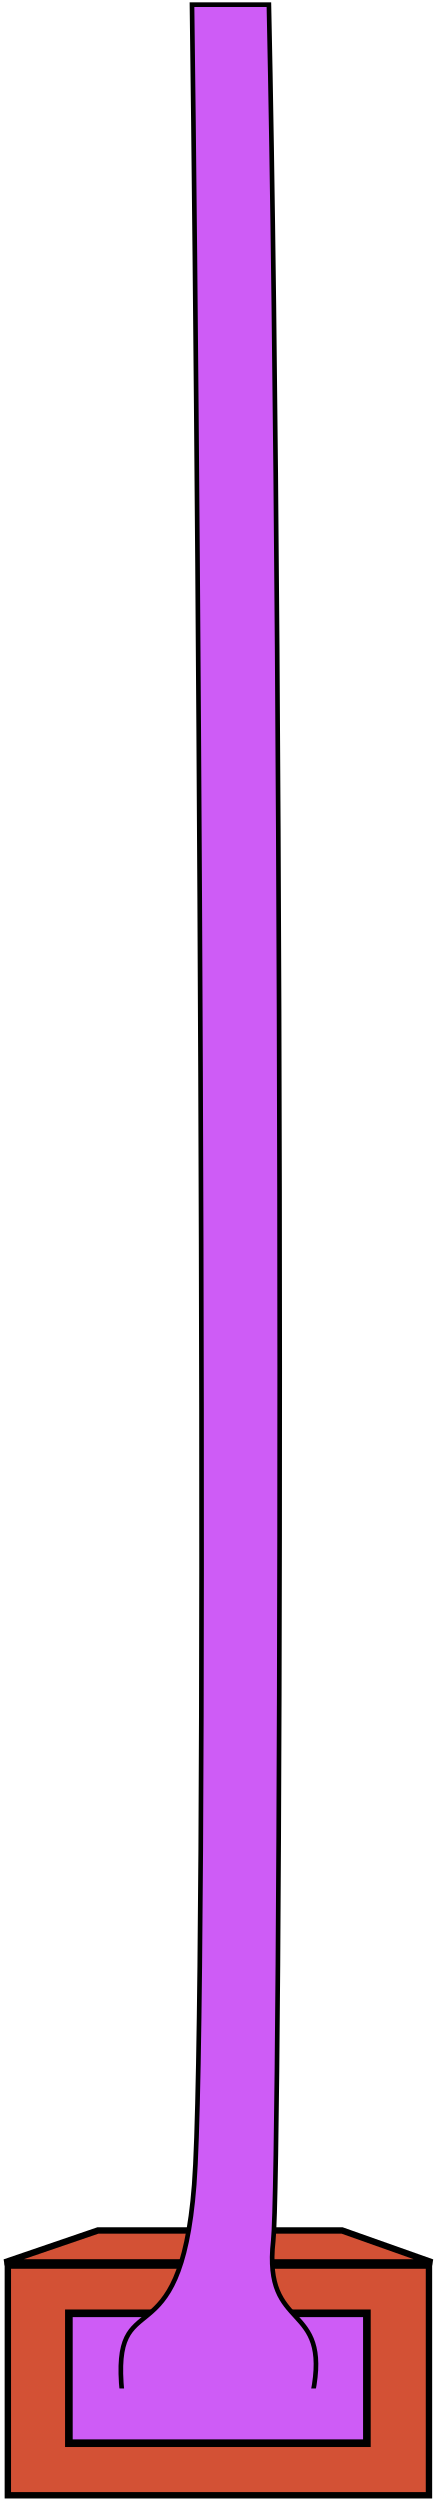
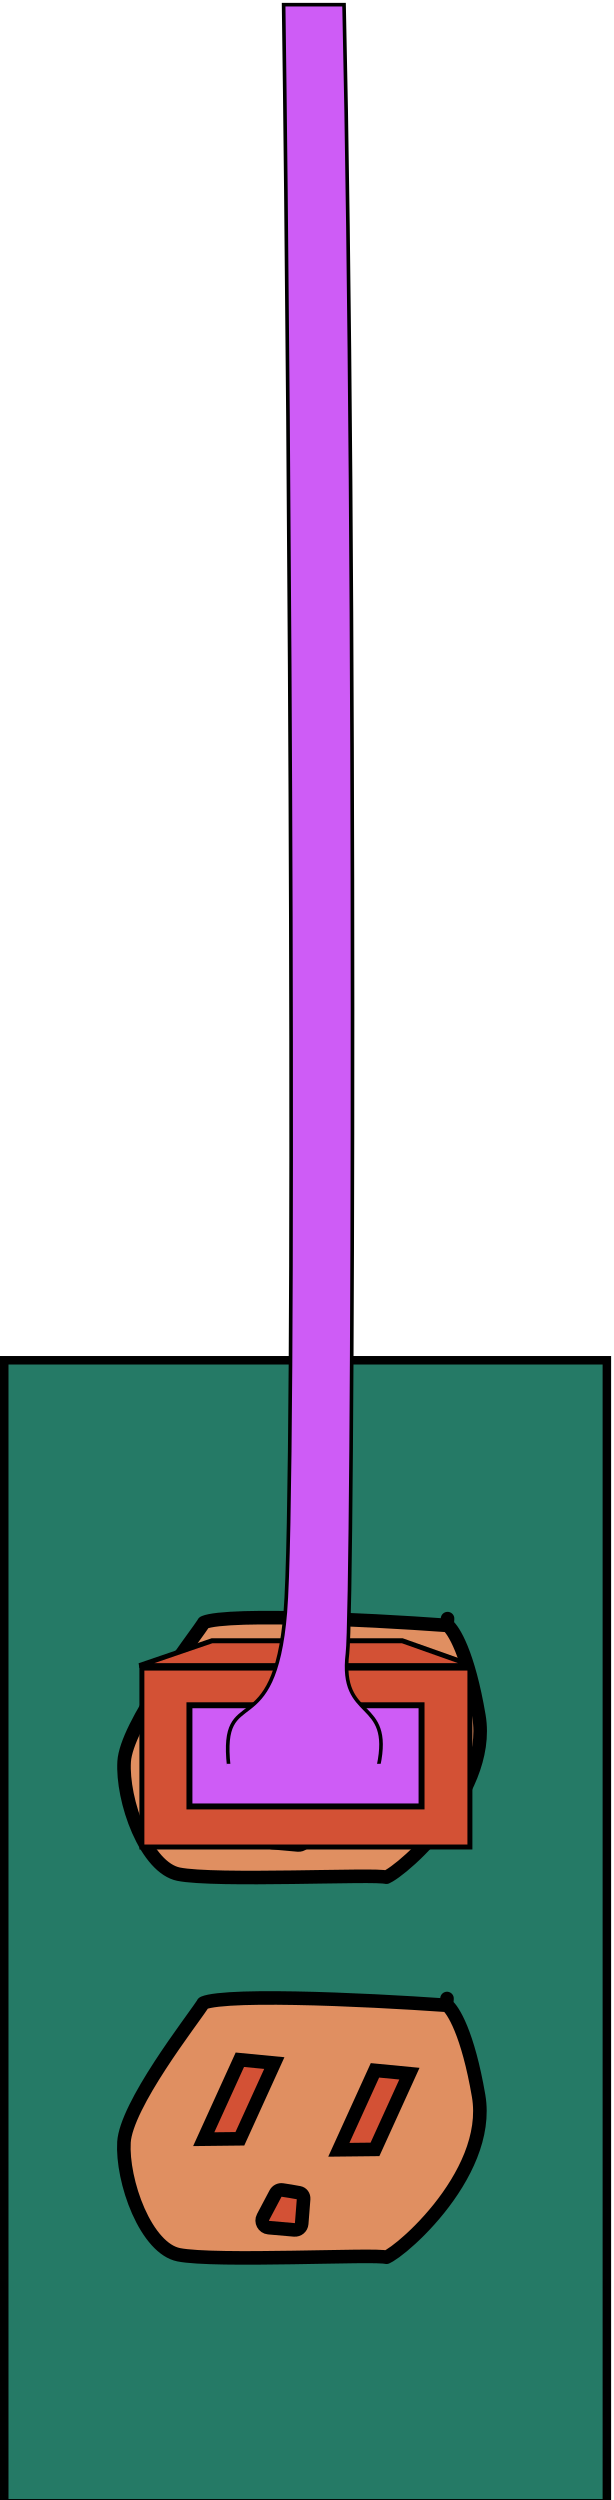
- <svg xmlns="http://www.w3.org/2000/svg" width="94" height="538" viewBox="0 0 94 538" fill="none">
-   <rect x="1.687" y="487.552" width="90.627" height="49.433" fill="#D35135" stroke="black" stroke-width="1.373" />
-   <rect x="14.822" y="497.822" width="64.132" height="27.955" fill="#CE5CF6" stroke="black" stroke-width="1.644" />
-   <path d="M21.06 480L1 486.866H93L73.632 480H21.06Z" fill="#D35135" stroke="black" stroke-width="1.373" />
-   <path d="M41.791 470.159C38.753 509.564 23.779 490.237 26.28 515H67.308C71.311 494.922 56.542 502.284 58.802 482.206C60.412 467.906 61.212 156.293 57.868 1H41.316C42.987 125.101 44.748 431.802 41.791 470.159Z" fill="#CE5CF6" stroke="black" />
-   <rect x="25" y="514" width="43" height="2" fill="#CE5CF6" />
+ <svg xmlns="http://www.w3.org/2000/svg" width="132" height="538" viewBox="0 0 132 538" fill="none">
+   <rect x="0.913" y="292.73" width="129.684" height="245.983" fill="#257A66" stroke="black" stroke-width="1.827" />
+   <path d="M43.845 349.204C43.845 349.204 43.846 349.204 43.846 349.203L43.845 349.204ZM43.898 349.173C43.928 349.158 43.97 349.138 44.029 349.114C44.265 349.016 44.636 348.907 45.166 348.801C46.221 348.589 47.706 348.426 49.557 348.312C53.248 348.086 58.206 348.066 63.684 348.179C74.629 348.404 87.521 349.154 96.208 349.787L96.314 348.33L96.208 349.787C96.299 349.794 96.351 349.804 96.378 349.811C96.941 350.283 98.045 351.706 99.304 354.808C100.563 357.91 101.924 362.553 103.059 369.265C104.522 377.917 99.915 386.787 94.44 393.578C91.73 396.939 88.874 399.705 86.609 401.572C85.473 402.508 84.511 403.197 83.81 403.619C83.519 403.794 83.301 403.906 83.153 403.971C83.098 403.959 83.05 403.951 83.011 403.944C82.841 403.916 82.651 403.894 82.454 403.877C82.059 403.843 81.558 403.821 80.979 403.805C79.815 403.775 78.254 403.773 76.425 403.788C74.219 403.805 71.591 403.846 68.759 403.89C66.897 403.92 64.946 403.95 62.97 403.976C57.975 404.042 52.795 404.08 48.362 403.997C43.883 403.913 40.3 403.707 38.418 403.32C36.791 402.986 35.194 401.937 33.691 400.261C32.194 398.59 30.865 396.377 29.774 393.897C27.582 388.913 26.465 383.121 26.718 379.067C26.835 377.205 27.734 374.652 29.196 371.69C30.638 368.768 32.549 365.602 34.537 362.559C36.523 359.52 38.569 356.629 40.274 354.258C40.698 353.668 41.105 353.106 41.486 352.579C42.551 351.105 43.414 349.912 43.898 349.173Z" fill="#E08F61" stroke="black" stroke-width="2.922" stroke-linecap="round" stroke-linejoin="round" />
+   <path d="M44.685 377.467L52.504 360.391L59.916 361.124L52.465 377.399L44.685 377.467Z" fill="#D35135" stroke="black" stroke-width="2.922" />
+   <path d="M73.755 379.822L81.574 362.746L88.987 363.479L81.535 379.754L73.755 379.822Z" fill="#D35135" stroke="black" stroke-width="2.922" />
+   <path d="M57.408 394.281C58.402 392.439 59.409 390.535 60.113 389.196C60.403 388.646 60.99 388.352 61.57 388.439C62.651 388.602 64.001 388.82 65.218 389.059C65.775 389.169 66.207 389.699 66.15 390.399L65.723 395.699C65.658 396.508 64.945 397.109 64.137 397.036L58.594 396.539C57.537 396.444 56.883 395.255 57.408 394.281Z" fill="#D35135" stroke="black" stroke-width="2.922" stroke-linecap="round" stroke-linejoin="round" />
+   <rect x="30.535" y="358.973" width="70.589" height="38.503" fill="#D35135" stroke="black" stroke-width="1.07" />
+   <rect x="40.766" y="366.972" width="49.952" height="21.774" fill="#CE5CF6" stroke="black" stroke-width="1.281" />
+   <path d="M45.625 353.091L30 358.438H101.658L86.572 353.091H45.625Z" fill="#D35135" stroke="black" stroke-width="1.07" />
+   <path d="M61.407 346.936C59.02 375.991 47.255 361.741 49.22 380H81.456C84.601 365.195 72.998 370.624 74.773 355.819C76.038 345.275 76.666 115.506 74.039 1H61.034C62.347 92.506 63.731 318.654 61.407 346.936Z" fill="#CE5CF6" stroke="black" stroke-width="0.779" />
+   <rect x="48.693" y="379.573" width="33.492" height="1.558" fill="#CE5CF6" />
+   <path d="M43.729 431.088C43.729 431.088 43.729 431.088 43.73 431.087L43.729 431.088ZM43.782 431.057C43.811 431.042 43.853 431.021 43.912 430.997C44.148 430.899 44.519 430.789 45.049 430.681C46.103 430.467 47.587 430.3 49.439 430.182C53.128 429.946 58.086 429.914 63.564 430.013C74.51 430.21 87.404 430.927 96.093 431.538L96.195 430.082L96.093 431.538C96.184 431.545 96.236 431.555 96.262 431.562C96.827 432.032 97.935 433.453 99.202 436.552C100.469 439.65 101.841 444.289 102.993 450.999C104.478 459.647 99.893 468.528 94.435 475.333C91.734 478.701 88.885 481.475 86.625 483.348C85.491 484.287 84.531 484.978 83.831 485.401C83.541 485.577 83.323 485.69 83.175 485.755C83.12 485.744 83.072 485.735 83.032 485.729C82.862 485.701 82.672 485.68 82.476 485.663C82.081 485.63 81.58 485.609 81 485.595C79.837 485.567 78.275 485.57 76.446 485.589C74.24 485.612 71.613 485.659 68.781 485.711C66.919 485.745 64.968 485.78 62.992 485.811C57.997 485.89 52.818 485.941 48.384 485.869C43.904 485.797 40.321 485.6 38.438 485.218C36.81 484.887 35.211 483.842 33.704 482.17C32.202 480.503 30.868 478.293 29.77 475.816C27.566 470.838 26.435 465.049 26.677 460.994C26.789 459.132 27.682 456.577 29.137 453.611C30.571 450.685 32.474 447.514 34.455 444.466C36.432 441.422 38.471 438.526 40.17 436.151C40.593 435.56 40.998 434.996 41.378 434.469C42.439 432.992 43.299 431.796 43.782 431.057Z" fill="#E08F61" stroke="black" stroke-width="2.922" stroke-linecap="round" stroke-linejoin="round" />
+   <path d="M43.841 460.354L51.616 443.258L59.031 443.972L51.62 460.266L43.841 460.354Z" fill="#D35135" stroke="black" stroke-width="2.922" />
+   <path d="M72.916 462.635L80.691 445.539L88.106 446.253L80.695 462.547L72.916 462.635Z" fill="#D35135" stroke="black" stroke-width="2.922" />
+   <path d="M56.605 477.134C57.594 475.29 58.597 473.384 59.297 472.043C59.586 471.492 60.172 471.197 60.752 471.283C61.834 471.443 63.185 471.657 64.402 471.893C64.959 472.001 65.392 472.53 65.337 473.231L64.924 478.531C64.861 479.341 64.15 479.944 63.341 479.873L57.797 479.39C56.74 479.297 56.082 478.11 56.605 477.134Z" fill="#D35135" stroke="black" stroke-width="2.922" stroke-linecap="round" stroke-linejoin="round" />
</svg>
